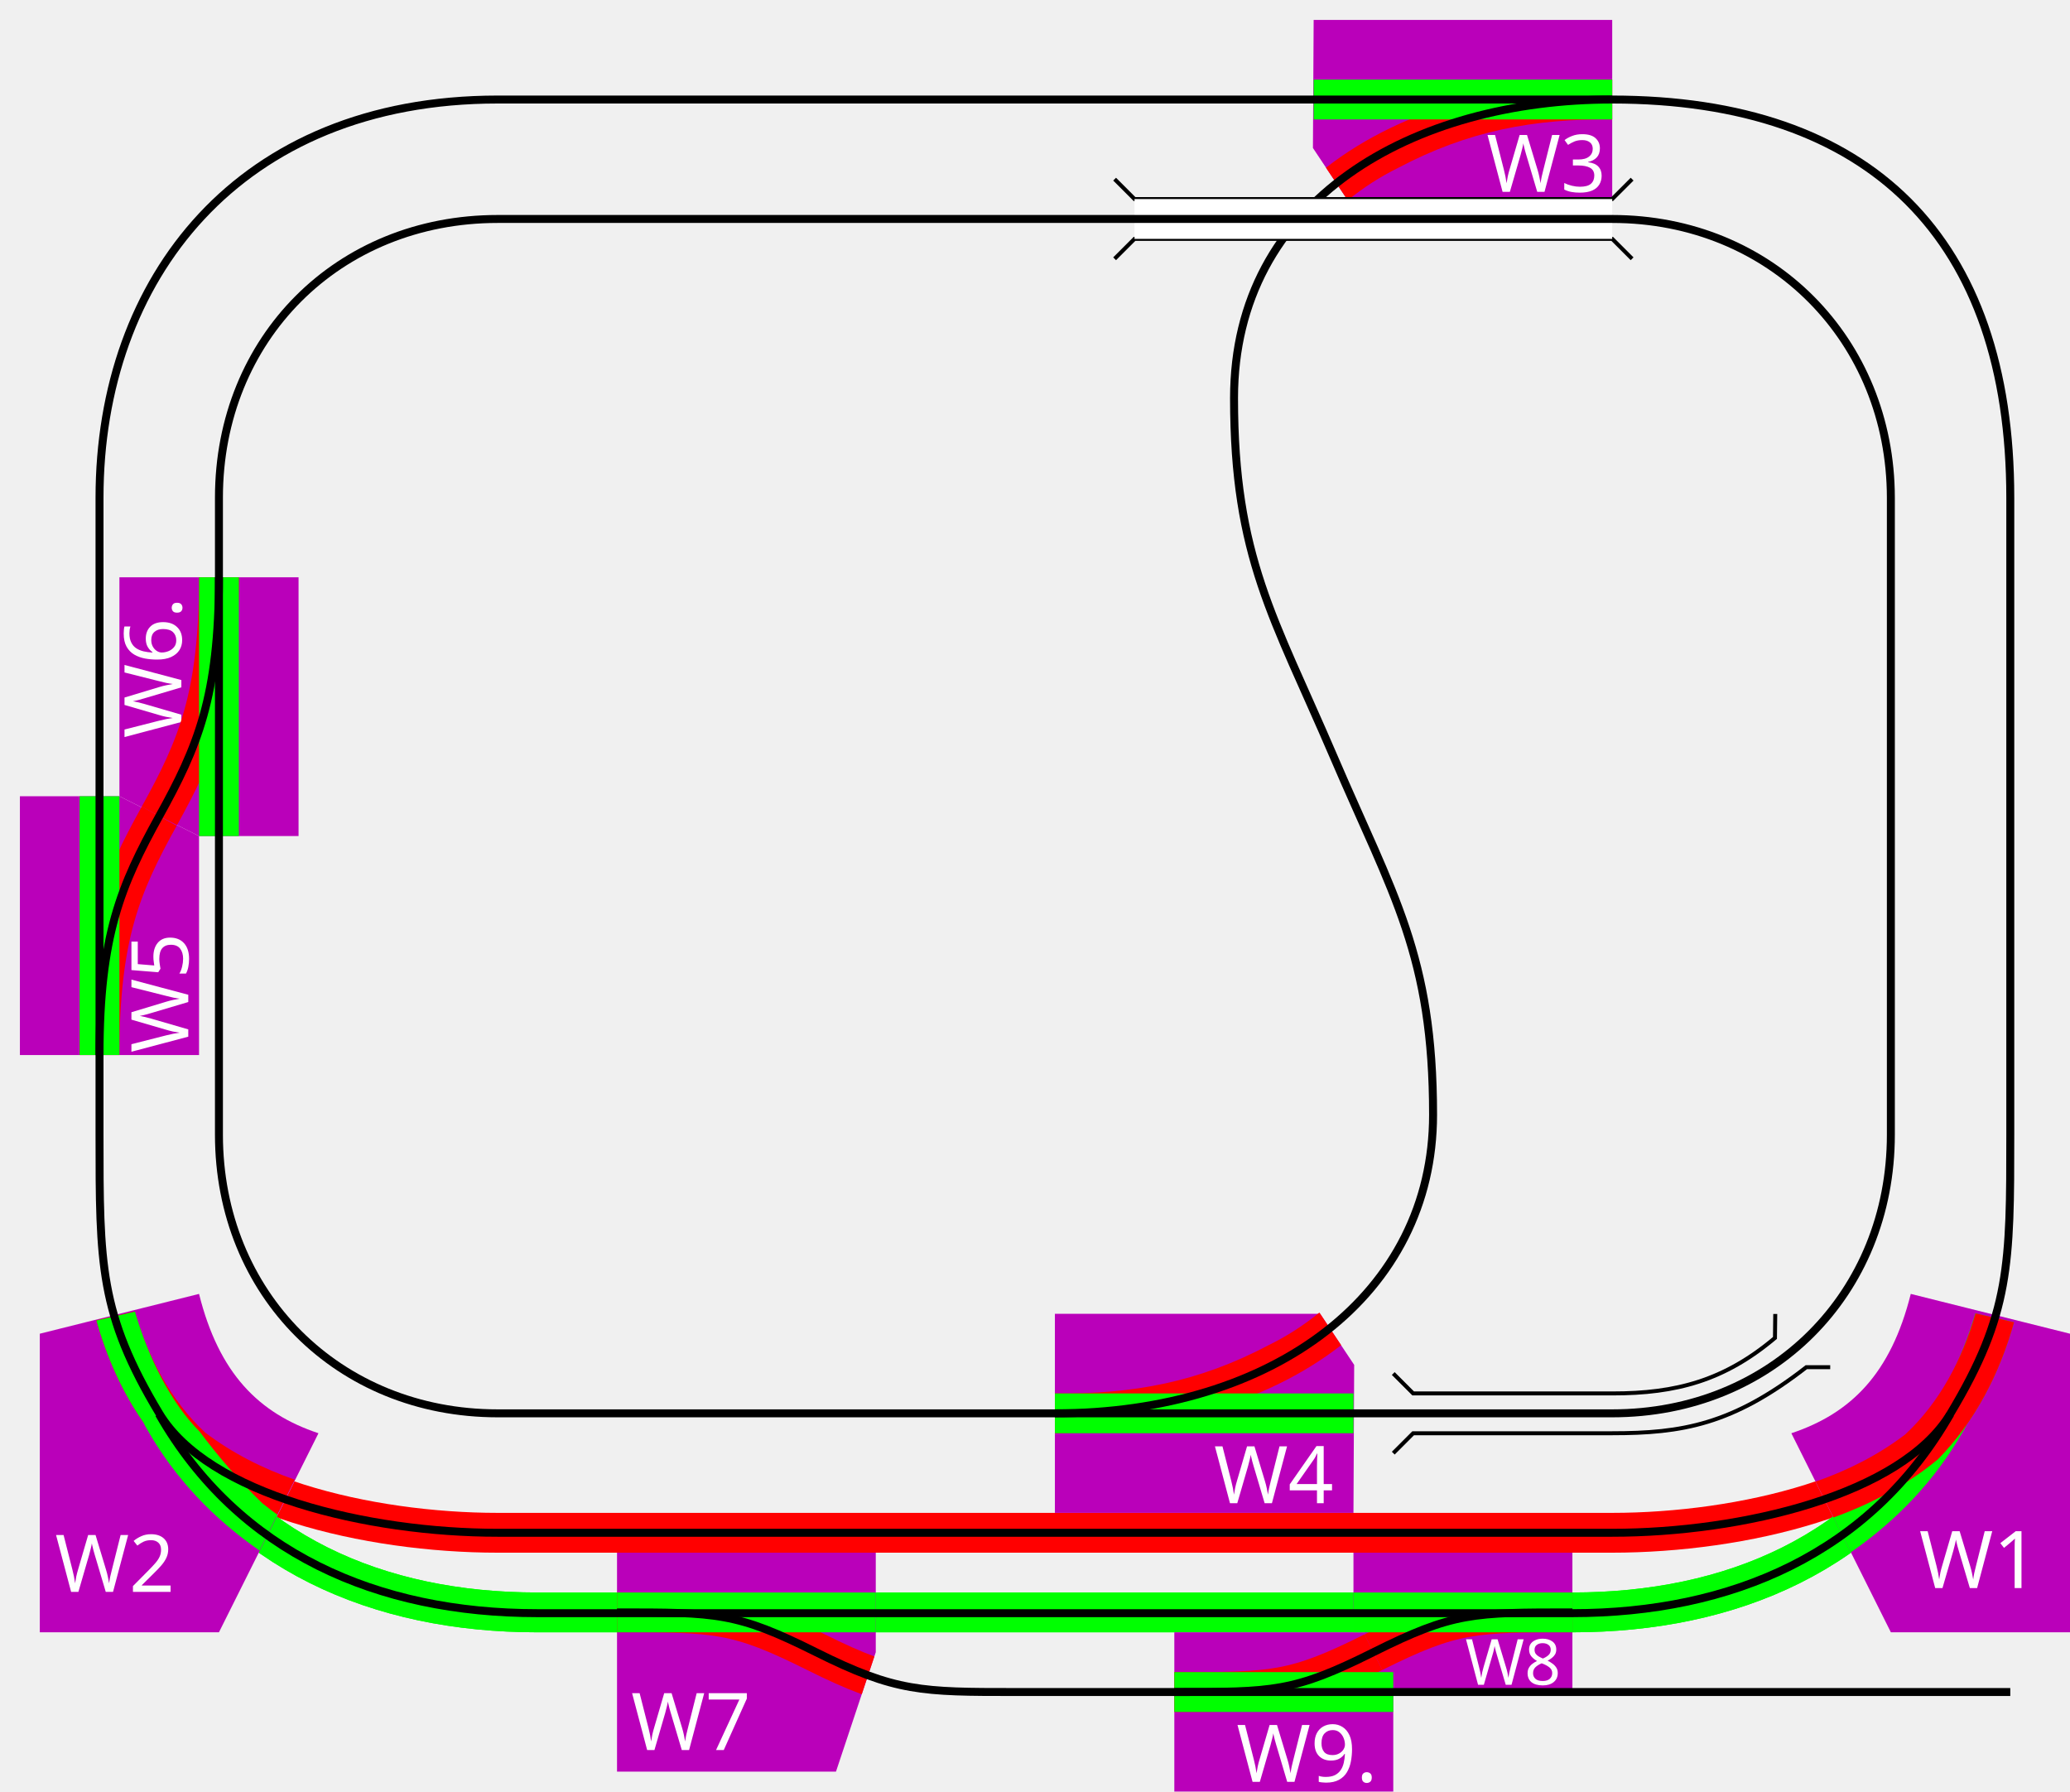
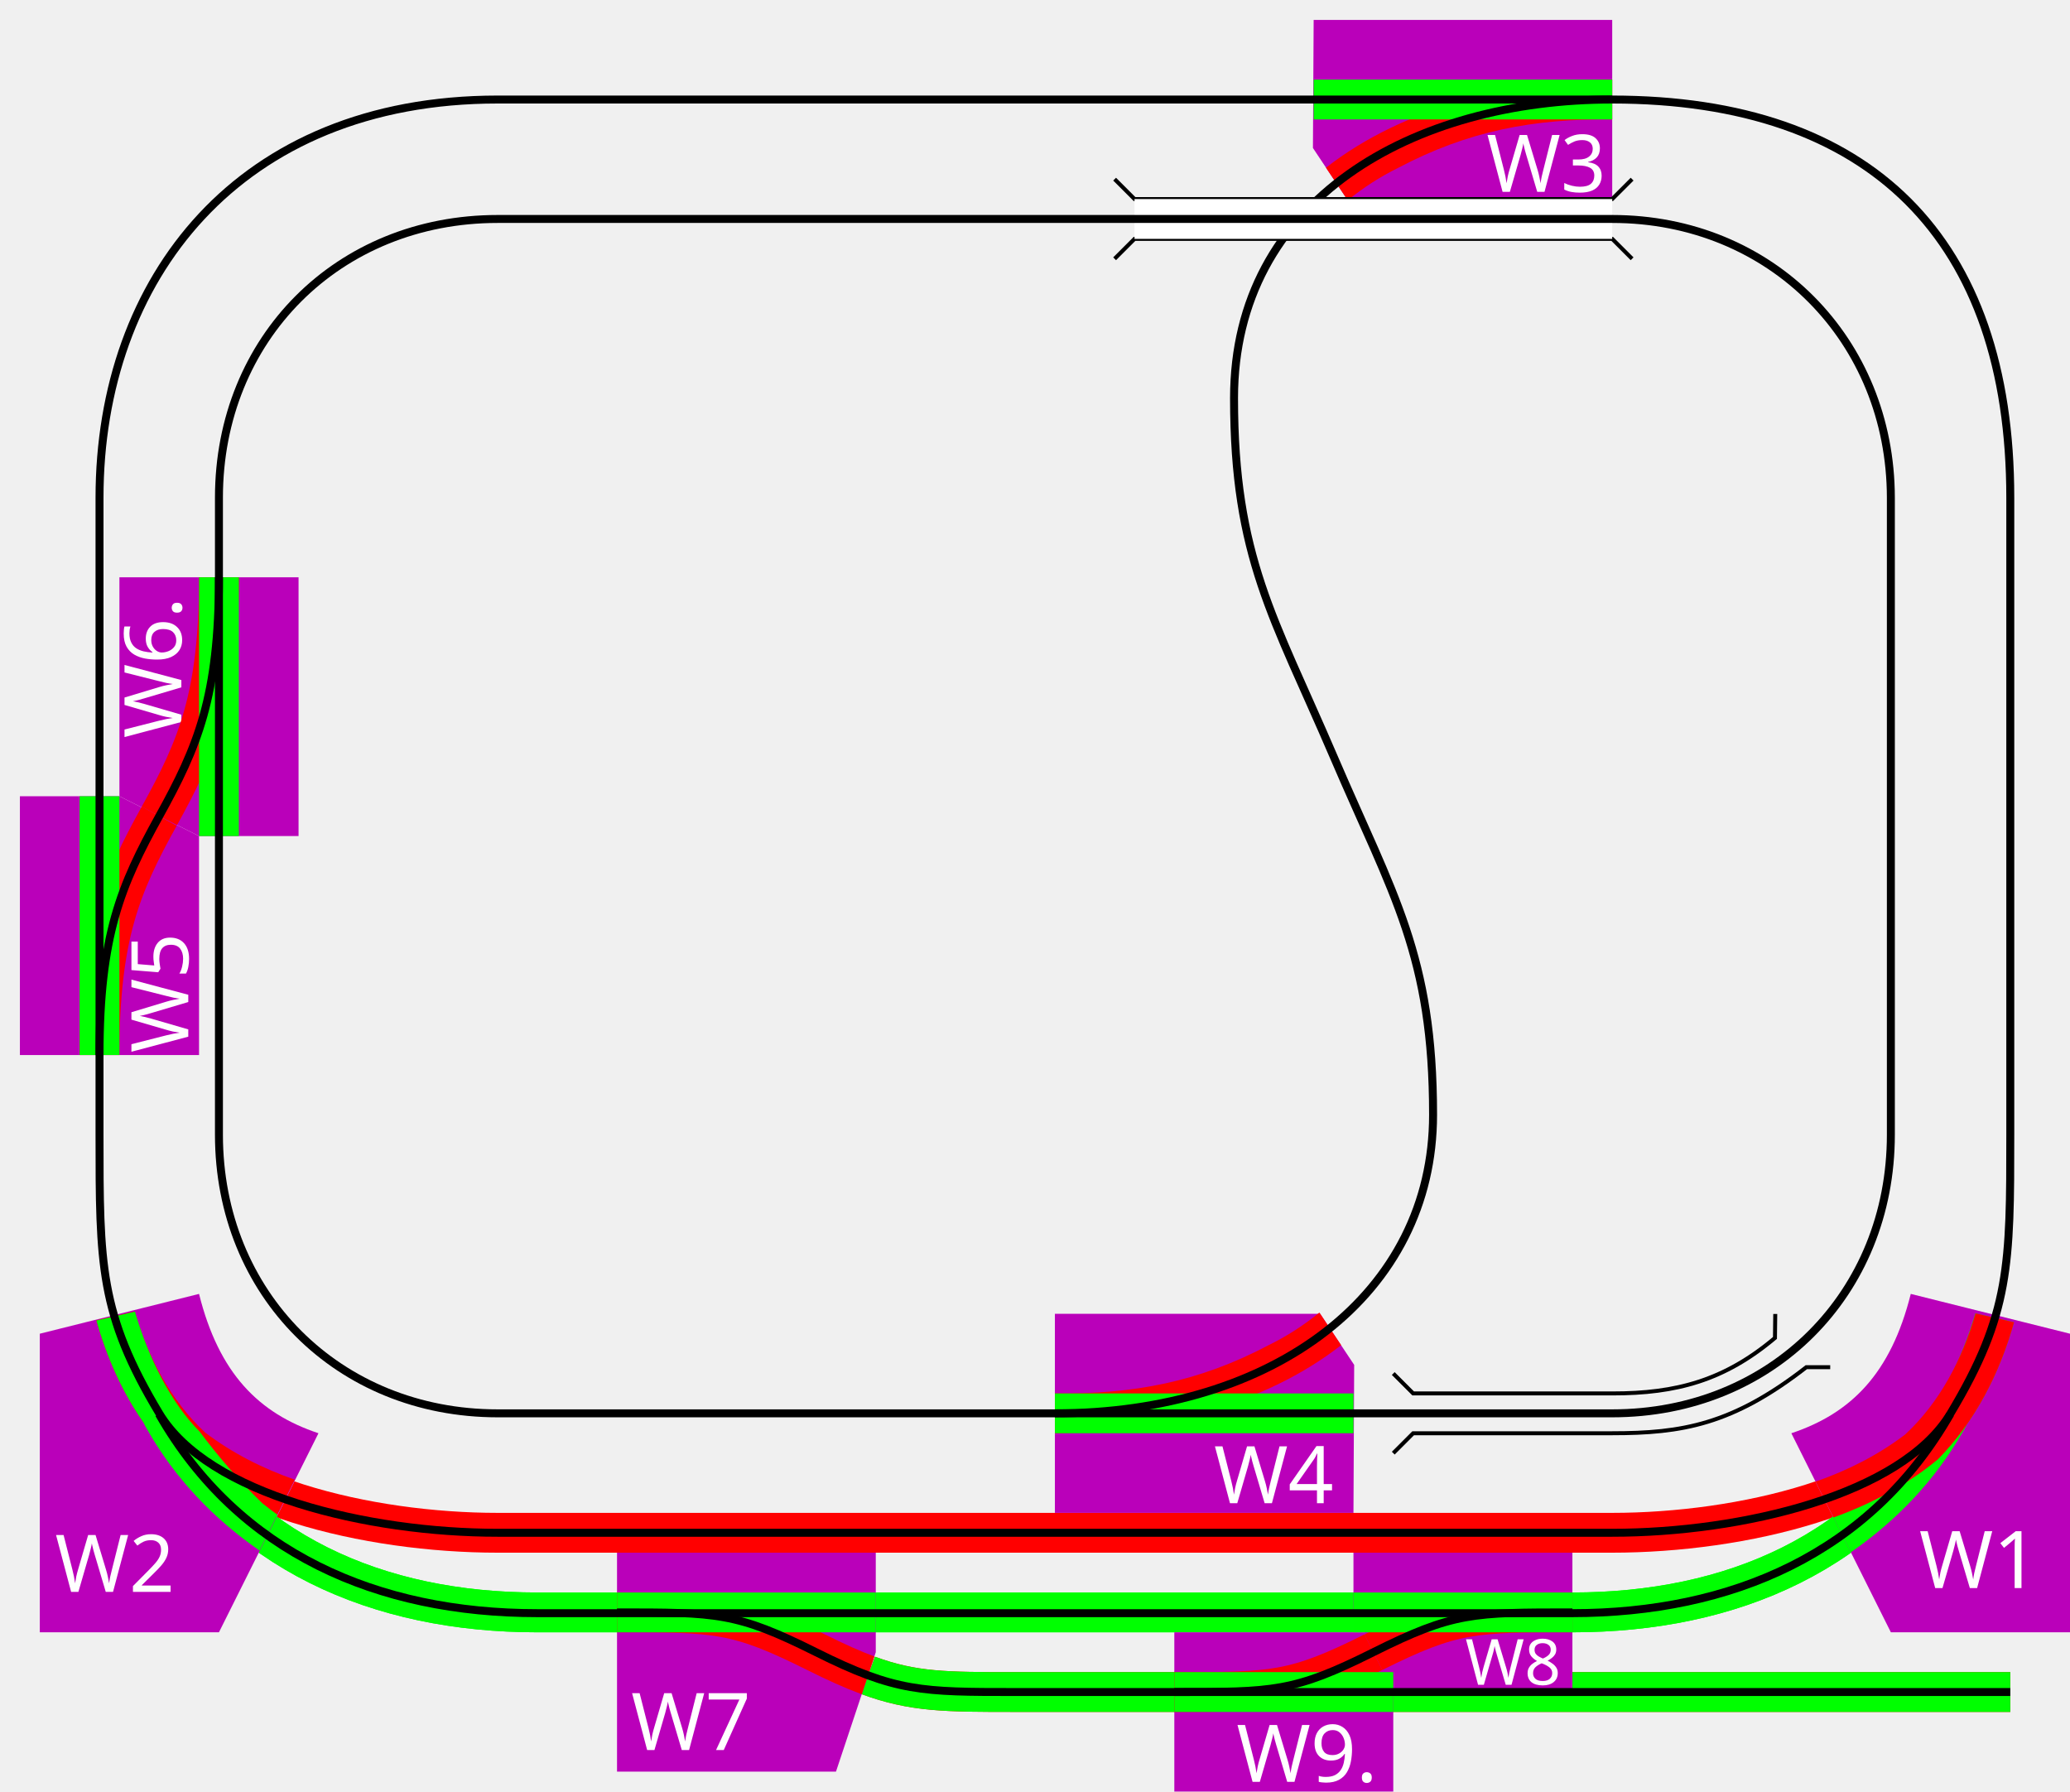
<svg xmlns="http://www.w3.org/2000/svg" width="520" height="450" id="svg2" version="1.1" enable-background="new">
  <defs id="defs4">
    <clipPath clipPathUnits="userSpaceOnUse" id="clipPath3838">
      <path style="fill:#ff00ff;fill-opacity:1;stroke:none" d="m 315,10 -10,30 0,20 65,0 0,-50 z" id="path3840" />
    </clipPath>
    <clipPath clipPathUnits="userSpaceOnUse" id="clipPath3907">
      <path style="fill:none;stroke:#000000;stroke-width:1px;stroke-linecap:butt;stroke-linejoin:miter;stroke-opacity:1" d="M 69.681,982.82 55,1012.362 l 0,10 420,0 0,-10 -25,-50 z" id="path3909" />
    </clipPath>
    <clipPath clipPathUnits="userSpaceOnUse" id="clipPath3922">
      <path id="path3924" d="m 80,962.362 -25,50 0,10 420,0 0,-10 -25,-50 z" style="fill:none;stroke:#000000;stroke-width:1px;stroke-linecap:butt;stroke-linejoin:miter;stroke-opacity:1;display:inline" />
    </clipPath>
  </defs>
+   <g id="layer_switch_11_1" style="display:inline">
+     <path id="path3858" d="m 505,1027.362 -250,0 c -17.454,8e-4 -25.58,4e-4 -36.935,-4.183" style="fill:none;stroke:#ff0000;stroke-width:10;stroke-linecap:butt;stroke-linejoin:miter;stroke-miterlimit:4;stroke-opacity:1;stroke-dasharray:none;display:inline" transform="translate(0,-602.3622)" />
+   </g>
+   <g id="layer_switch_11_0" style="display:inline">
+     <path transform="translate(0,-602.3622)" style="fill:none;stroke:#00ff00;stroke-width:10;stroke-linecap:butt;stroke-linejoin:miter;stroke-miterlimit:4;stroke-opacity:1;stroke-dasharray:none;display:inline" d="m 505,1027.362 -250,0 c -17.454,8e-4 -25.58,4e-4 -36.935,-4.183" id="path3079" />
+   </g>
  <g id="layer_switch_10_1" style="display:inline">
    <path transform="translate(0,-602.3622)" id="path3913" d="m 40,957.362 c 12.278,20.464 52.5,30 85,30 l 280,0 c 32.5,0 72.722,-9.536 85,-30" style="fill:none;stroke:#ff0000;stroke-width:10;stroke-linecap:butt;stroke-linejoin:miter;stroke-miterlimit:4;stroke-opacity:1;stroke-dasharray:none;display:inline" clip-path="url(#clipPath3922)" />
  </g>
  <g id="layer_switch_10_0" style="display:inline">
    <path transform="translate(0,-602.3622)" id="path3070" d="m 490,957.362 c -20,35 -55,50 -95,50 -70,0 -260,0 -260,0 -40,0 -75,-15 -95,-50" style="fill:none;stroke:#00ff01;stroke-width:10;stroke-linecap:butt;stroke-linejoin:miter;stroke-miterlimit:4;stroke-opacity:1;stroke-dasharray:none;display:inline" clip-path="url(#clipPath3907)" />
    <path clip-path="none" style="fill:none;stroke:#00ff01;stroke-width:10;stroke-linecap:butt;stroke-linejoin:miter;stroke-miterlimit:4;stroke-opacity:1;stroke-dasharray:none;display:inline" d="m 490,957.362 c -20,35 -55,50 -95,50 -70,0 -260,0 -260,0 -40,0 -75,-15 -95,-50" id="path3917" transform="translate(0,-602.3622)" />
  </g>
  <g id="layer_switch_9_link" style="display:inline">
    <path style="fill:#ba00ba;fill-opacity:1;stroke:none;display:inline" d="m 295,410 47.684,0 L 350,424.881 350,450 l -55,0 z" id="path3947-5" />
    <text id="text3955-8-0-4-9-2" y="447.561" x="310.637" style="font-size:20px;font-style:normal;font-weight:normal;line-height:125%;letter-spacing:0px;word-spacing:0px;fill:#ffffff;fill-opacity:1;stroke:none;display:inline;font-family:Sans" xml:space="preserve">
      <tspan style="font-weight:normal;fill:#ffffff;fill-opacity:1;-inkscape-font-specification:Sans" y="447.561" x="310.637" id="tspan3957-2-8-31-6-8">W9.</tspan>
    </text>
  </g>
  <g id="layer_switch_8_link" style="display:inline">
    <path style="fill:#ba00ba;fill-opacity:1;stroke:none" d="M 395,425 349.816,425 340,404.489 340,390 l 55,0 z" id="path3947" />
    <text id="text3955-8-0-4-9" y="423.183" x="368.082" style="font-size:20px;font-style:normal;font-weight:normal;line-height:125%;letter-spacing:0px;word-spacing:0px;fill:#ffffff;fill-opacity:1;stroke:none;display:inline;font-family:Sans" xml:space="preserve">
      <tspan style="font-size:16px;font-weight:normal;fill:#ffffff;fill-opacity:1;-inkscape-font-specification:Sans" y="423.183" x="368.082" id="tspan3957-2-8-31-6">W8</tspan>
    </text>
  </g>
  <g id="layer_switch_9_1" style="display:inline" pointer-events="none">
    <path style="fill:none;stroke:#ff0000;stroke-width:10;stroke-linecap:butt;stroke-linejoin:miter;stroke-miterlimit:4;stroke-opacity:1;stroke-dasharray:none;display:inline" d="m 295,425 c 25,10e-6 30,0 50,-10" id="path3848-5-7" />
  </g>
  <g id="layer_switch_9_0" style="display:inline" pointer-events="none">
    <rect style="fill:#00ff00;fill-opacity:1;stroke:none" id="rect3045-8-6" width="55" height="10" x="-350" y="-430" transform="scale(-1,-1)" />
  </g>
  <g id="layer_switch_8_1" style="display:inline" pointer-events="none">
    <path style="fill:none;stroke:#ff0000;stroke-width:10;stroke-linecap:butt;stroke-linejoin:miter;stroke-miterlimit:4;stroke-opacity:1;stroke-dasharray:none;display:inline" d="m 395,405 c -25,-10e-6 -30,0 -50,10" id="path3848-5" />
  </g>
  <g id="layer_switch_8_0" style="display:inline" pointer-events="none">
    <rect style="fill:#00ff00;fill-opacity:1;stroke:none" id="rect3045-8" width="55" height="10" x="-395" y="-410" transform="scale(-1,-1)" />
  </g>
  <g id="layer_switch_7_link">
    <path style="fill:#ba00ba;fill-opacity:1;stroke:none" d="m 220,390 -65,0 0,55 55,0 10,-30 0,-25" id="path3843" />
    <text id="text3955-8-0-4" y="439.58" x="158.555" style="font-size:20px;font-style:normal;font-weight:normal;line-height:125%;letter-spacing:0px;word-spacing:0px;fill:#ffffff;fill-opacity:1;stroke:none;display:inline;font-family:Sans" xml:space="preserve">
      <tspan style="font-weight:normal;fill:#ffffff;fill-opacity:1;-inkscape-font-specification:Sans" y="439.58" x="158.555" id="tspan3957-2-8-31">W7</tspan>
    </text>
  </g>
  <g id="layer_switch_7_1" pointer-events="none">
    <path style="fill:none;stroke:#ff0000;stroke-width:10;stroke-linecap:butt;stroke-linejoin:miter;stroke-miterlimit:4;stroke-opacity:1;stroke-dasharray:none;display:inline" d="m 270,30 c 23.338,0 30,0 50,10 20,10 24.862,10 50,10" id="path3014-5" clip-path="url(#clipPath3838)" transform="matrix(-1,0,0,-1,525,455)" />
  </g>
  <g id="layer_switch_7_0" pointer-events="none">
    <rect style="fill:#00ff00;fill-opacity:1;stroke:none" id="rect3045" width="65" height="10" x="-220" y="-410" transform="scale(-1,-1)" />
  </g>
  <g id="layer_switch_6_link">
    <path style="fill:#ba00ba;fill-opacity:1;stroke:none" d="m 75,210 -25,0 -20,-10 0,-55 45,0" id="path4021-0" />
    <text id="text3955-8-0-1-8" y="45.561" x="-185.363" style="font-size:20px;font-style:normal;font-weight:normal;line-height:125%;letter-spacing:0px;word-spacing:0px;fill:#ffffff;fill-opacity:1;stroke:none;display:inline;font-family:Sans" xml:space="preserve" transform="matrix(0,-1,1,0,0,0)">
      <tspan style="font-weight:normal;fill:#ffffff;fill-opacity:1;-inkscape-font-specification:Sans" y="45.561" x="-185.363" id="tspan3957-2-8-3-5">W6.</tspan>
    </text>
  </g>
  <g id="layer_switch_6_1" style="display:inline" pointer-events="none">
    <path style="fill:none;stroke:#ff0000;stroke-width:10;stroke-linecap:butt;stroke-linejoin:miter;stroke-miterlimit:4;stroke-opacity:1;stroke-dasharray:none;display:inline" d="m 40,205 c 9.628,-17.394 15,-30 15,-60" id="path3012-7-0" />
  </g>
  <g id="layer_switch_6_0" style="display:inline" pointer-events="none">
    <rect style="fill:#00ff00;fill-opacity:1;stroke:none" id="rect3966-2" width="10" height="65" x="-60" y="-210" transform="scale(-1,-1)" />
  </g>
  <g id="layer_switch_5_link">
    <path style="fill:#ba00ba;fill-opacity:1;stroke:none" d="m 5,200 25,0 20,10 0,55 -45,0" id="path4021" />
    <text id="text3955-8-0-1" y="47.297" x="-264.406" style="font-size:20px;font-style:normal;font-weight:normal;line-height:125%;letter-spacing:0px;word-spacing:0px;fill:#ffffff;fill-opacity:1;stroke:none;display:inline;font-family:Sans" xml:space="preserve" transform="matrix(0,-1,1,0,0,0)">
      <tspan style="font-weight:normal;fill:#ffffff;fill-opacity:1;-inkscape-font-specification:Sans" y="47.297" x="-264.406" id="tspan3957-2-8-3">W5</tspan>
    </text>
  </g>
  <g id="layer_switch_5_1" style="display:inline" pointer-events="none">
    <path style="fill:none;stroke:#ff0000;stroke-width:10;stroke-linecap:butt;stroke-linejoin:miter;stroke-miterlimit:4;stroke-opacity:1;stroke-dasharray:none;display:inline" d="m 25,265 c 0,-30 5.372,-42.606 15,-60" id="path3012-7" />
  </g>
  <g id="layer_switch_5_0" pointer-events="none">
    <rect style="fill:#00ff00;fill-opacity:1;stroke:none" id="rect3966" width="10" height="65" x="-30" y="-265" transform="scale(-1,-1)" />
  </g>
  <g id="layer_switch_4_link">
    <path style="fill:#ba00ba;fill-opacity:1;stroke:none;display:inline" d="m 265,330 0,50 75,0 0.181,-37.17 -8.535,-12.83 z" id="path3818-6" />
    <text id="text3955-8-0" y="377.58" x="304.969" style="font-size:20px;font-style:normal;font-weight:normal;line-height:125%;letter-spacing:0px;word-spacing:0px;fill:#ffffff;fill-opacity:1;stroke:none;display:inline;font-family:Sans" xml:space="preserve">
      <tspan style="font-weight:normal;fill:#ffffff;fill-opacity:1;-inkscape-font-specification:Sans" y="377.58" x="304.969" id="tspan3957-2-8">W4</tspan>
    </text>
  </g>
  <g id="layer_switch_4_1" pointer-events="none">
    <path style="font-size:medium;font-style:normal;font-variant:normal;font-weight:normal;font-stretch:normal;text-indent:0;text-align:start;text-decoration:none;line-height:normal;letter-spacing:normal;word-spacing:normal;text-transform:none;direction:ltr;block-progression:tb;writing-mode:lr-tb;text-anchor:start;baseline-shift:baseline;color:#000000;fill:#ff0000;fill-opacity:1;stroke:none;stroke-width:2;marker:none;visibility:visible;display:inline;overflow:visible;enable-background:accumulate;font-family:Sans;-inkscape-font-specification:Sans" d="m 331.438,329.688 c -3.881,3.167 -8.127,5.913 -12.625,8.125 C 301.168,347.134 284.821,350.216 265,350 l 0,10 c 24.873,-0.414 52.013,-6.604 71.906,-22.125 l -5.469,-8.188 z" id="path3846-7-5" />
  </g>
  <g id="layer_switch_4_0" pointer-events="none" style="display:inline">
    <rect style="fill:#00ff00;fill-opacity:1;stroke:none;display:inline" id="rect3013-1" width="75" height="10" x="-340" y="-360" transform="scale(-1,-1)" />
  </g>
  <g id="layer_switch_3_link">
    <path style="fill:#ba00ba;fill-opacity:1;stroke:none;display:inline" d="m 405,50 0,-45 -75,0 -0.181,32.17 8.535,12.83 z" id="path3818" />
    <text id="text3955-8" y="48.19" x="373.447" style="font-size:20px;font-style:normal;font-weight:normal;line-height:125%;letter-spacing:0px;word-spacing:0px;fill:#ffffff;fill-opacity:1;stroke:none;display:inline;font-family:Sans" xml:space="preserve">
      <tspan style="font-weight:normal;fill:#ffffff;fill-opacity:1;-inkscape-font-specification:Sans" y="48.19" x="373.447" id="tspan3957-2">W3</tspan>
    </text>
  </g>
  <g id="layer_switch_3_1" style="display:inline" pointer-events="none">
    <path style="font-size:medium;font-style:normal;font-variant:normal;font-weight:normal;font-stretch:normal;text-indent:0;text-align:start;text-decoration:none;line-height:normal;letter-spacing:normal;word-spacing:normal;text-transform:none;direction:ltr;block-progression:tb;writing-mode:lr-tb;text-anchor:start;baseline-shift:baseline;color:#000000;fill:#ff0000;fill-opacity:1;stroke:none;stroke-width:2;marker:none;visibility:visible;display:inline;overflow:visible;enable-background:accumulate;font-family:Sans;-inkscape-font-specification:Sans" d="m 338.562,50.312 c 3.881,-3.167 8.127,-5.913 12.625,-8.125 C 368.832,32.866 385.179,29.784 405,30 l 0,-10 c -24.873,0.414 -52.013,6.604 -71.906,22.125 l 5.469,8.188 z" id="path3846-7" />
  </g>
  <g id="layer_switch_3_0" style="display:inline" pointer-events="none">
    <rect style="fill:#00ff00;fill-opacity:1;stroke:none" id="rect3013" width="75" height="10" x="-405" y="-30" transform="scale(-1,-1)" />
  </g>
  <g style="display:inline" id="layer_switch_2_link">
    <path id="path3953" d="m 50,325 -40,10 0,75 45,0 25,-50 C 65,355 55,345 50,325 z" style="fill:#ba00ba;fill-opacity:1;stroke:none" />
    <text id="text3955" y="399.844" x="13.848" style="font-size:20px;font-style:normal;font-weight:normal;line-height:125%;letter-spacing:0px;word-spacing:0px;fill:#ffffff;fill-opacity:1;stroke:none;font-family:Sans" xml:space="preserve">
      <tspan style="font-weight:normal;fill:#ffffff;fill-opacity:1;-inkscape-font-specification:Sans" y="399.844" x="13.848" id="tspan3957">W2</tspan>
    </text>
  </g>
  <g style="display:inline" id="layer_switch_2_1" pointer-events="none">
    <path id="path3965" d="M 69.537,380.663 C 60.058,377.233 51.114,372.538 43.255,366.007 33.952,356.526 27.782,344.46 24.193,331.632 l 9.656,-2.219 c 3.312,11.445 8.987,22.317 17.688,30.406 6.882,5.233 14.499,9.037 22.5,11.844 l -4.5,9 z" style="font-size:medium;font-style:normal;font-variant:normal;font-weight:normal;font-stretch:normal;text-indent:0;text-align:start;text-decoration:none;line-height:normal;letter-spacing:normal;word-spacing:normal;text-transform:none;direction:ltr;block-progression:tb;writing-mode:lr-tb;text-anchor:start;baseline-shift:baseline;color:#000000;fill:#ff0001;fill-opacity:1;stroke:none;stroke-width:2;marker:none;visibility:visible;display:inline;overflow:visible;enable-background:accumulate;font-family:Sans;-inkscape-font-specification:Sans" />
  </g>
  <g style="display:inline" id="layer_switch_2_0" pointer-events="none">
    <path id="path3961" d="m 65.181,389.458 c -11.402,-7.886 -21.174,-18.037 -28.188,-30.375 -0.314,-0.476 -0.631,-1.092 -0.938,-1.75 -5.406,-7.725 -9.275,-16.493 -11.844,-25.656 l 9.688,-2.219 c 3.448,11.804 9.157,23.032 16.219,30.094 4.688,6.25 9.921,12.389 15.656,17.906 0.043,0.041 0.082,0.084 0.125,0.125 1.235,0.991 2.495,1.951 3.781,2.875 l -4.5,9 z" style="font-size:medium;font-style:normal;font-variant:normal;font-weight:normal;font-stretch:normal;text-indent:0;text-align:start;text-decoration:none;line-height:normal;letter-spacing:normal;word-spacing:normal;text-transform:none;direction:ltr;block-progression:tb;writing-mode:lr-tb;text-anchor:start;baseline-shift:baseline;color:#000000;fill:#00ff01;fill-opacity:1;stroke:none;stroke-width:2;marker:none;visibility:visible;display:inline;overflow:visible;enable-background:accumulate;font-family:Sans;-inkscape-font-specification:Sans" />
  </g>
  <g id="layer_switch_1_link" style="display:inline">
    <path style="fill:#ba00ba;fill-opacity:1;stroke:none" d="m 480,325 40,10 0,75 -45,0 -25,-50 c 15,-5 25,-15 30,-35 z" id="path3945" />
    <text xml:space="preserve" style="font-size:20px;font-style:normal;font-weight:normal;line-height:125%;letter-spacing:0px;word-spacing:0px;fill:#ffffff;fill-opacity:1;stroke:none;font-family:Sans" x="482.121" y="398.888" id="text3947">
      <tspan id="tspan3949" x="482.121" y="398.888" style="font-weight:normal;fill:#ffffff;fill-opacity:1;-inkscape-font-specification:Sans">W1</tspan>
    </text>
  </g>
  <g id="layer_switch_1_0" style="display:inline" pointer-events="none">
    <path style="font-size:medium;font-style:normal;font-variant:normal;font-weight:normal;font-stretch:normal;text-indent:0;text-align:start;text-decoration:none;line-height:normal;letter-spacing:normal;word-spacing:normal;text-transform:none;direction:ltr;block-progression:tb;writing-mode:lr-tb;text-anchor:start;baseline-shift:baseline;color:#000000;fill:#00ff01;fill-opacity:1;stroke:none;stroke-width:2;marker:none;visibility:visible;display:inline;overflow:visible;enable-background:accumulate;font-family:Sans;-inkscape-font-specification:Sans" d="m 464.938,389.906 c 11.402,-7.886 21.174,-18.037 28.188,-30.375 0.314,-0.476 0.631,-1.092 0.938,-1.75 5.406,-7.725 9.275,-16.493 11.844,-25.656 l -9.688,-2.219 C 492.771,341.71 487.061,352.939 480,360 c -4.688,6.25 -9.921,12.389 -15.656,17.906 -0.043,0.041 -0.082,0.084 -0.125,0.125 -1.235,0.991 -2.495,1.951 -3.781,2.875 l 4.5,9 z" id="path2987-97" />
  </g>
  <g id="layer_switch_1_1" style="display:inline" pointer-events="none">
    <path style="font-size:medium;font-style:normal;font-variant:normal;font-weight:normal;font-stretch:normal;text-indent:0;text-align:start;text-decoration:none;line-height:normal;letter-spacing:normal;word-spacing:normal;text-transform:none;direction:ltr;block-progression:tb;writing-mode:lr-tb;text-anchor:start;baseline-shift:baseline;color:#000000;fill:#ff0001;fill-opacity:1;stroke:none;stroke-width:2;marker:none;visibility:visible;display:inline;overflow:visible;enable-background:accumulate;font-family:Sans;-inkscape-font-specification:Sans" d="m 460.594,381.156 c 9.478,-3.43 18.423,-8.125 26.281,-14.656 9.304,-9.481 15.473,-21.547 19.062,-34.375 l -9.656,-2.219 c -3.312,11.445 -8.987,22.317 -17.688,30.406 -6.882,5.233 -14.499,9.037 -22.5,11.844 l 4.5,9 z" id="path2987-97-1" />
  </g>
  <g id="layer_bridges" style="display:inline" transform="translate(0,-602.3622)">
    <path style="fill:none;stroke:#000000;stroke-width:1px;stroke-linecap:butt;stroke-linejoin:miter;stroke-opacity:1" d="m 410,667.362 -5,-5 -120,0 -5,5" id="path3016" />
    <path style="fill:none;stroke:#000000;stroke-width:1px;stroke-linecap:butt;stroke-linejoin:miter;stroke-opacity:1" d="m 410,647.362 -5,5 -120,0 -5,-5" id="path3018" />
    <path style="fill:none;stroke:#000000;stroke-width:1px;stroke-linecap:butt;stroke-linejoin:miter;stroke-opacity:1" d="m 350,947.362 5,5 50,0 c 16.182,0.025 28.231,-3.29 40.884,-13.939 l 0.073,-6.021" id="path3810" />
    <path style="fill:none;stroke:#000000;stroke-width:1px;stroke-linecap:butt;stroke-linejoin:miter;stroke-opacity:1" d="m 350,967.362 5,-5 50,0 c 17.475,0 30.177,-2.121 48.763,-16.591 l 6,0" id="path3816" />
  </g>
  <g id="layer_basetrack" transform="translate(0,-602.3622)" style="display:inline" pointer-events="none">
    <path style="fill:none;stroke:#000000;stroke-width:2;stroke-linecap:butt;stroke-linejoin:miter;stroke-miterlimit:4;stroke-opacity:1;stroke-dasharray:none" d="m 405,627.362 c -50,0 -95,25 -95,75 0,40 10,55 25,90 15,35 25,50 25,90 0,45 -40,75 -95,75" id="path3846" />
    <rect style="fill:#ffffff;fill-opacity:1;stroke:none;display:inline" id="rect3818" width="120" height="10" x="-405" y="-662.362" transform="scale(-1,-1)" />
    <path style="fill:none;stroke:#000000;stroke-width:2;stroke-linecap:butt;stroke-linejoin:miter;stroke-miterlimit:4;stroke-opacity:1;stroke-dasharray:none" d="m 405,627.362 -280,0 c -65,0 -100,45 -100,100 l 0,160 c 0,32.5 0,45 15,70 12.278,20.464 52.5,30 85,30 l 280,0 c 32.5,0 72.722,-9.536 85,-30 15,-25 15,-37.5 15,-70 l 0,-160 c 0,-65 -35,-100 -100,-100 z" id="path2987" />
    <path style="fill:none;stroke:#000000;stroke-width:2;stroke-linecap:butt;stroke-linejoin:miter;stroke-miterlimit:4;stroke-opacity:1;stroke-dasharray:none" d="m 475,727.362 0,160 c 0,40 -30,70 -70,70 l -280,0 c -40,0 -70,-30 -70,-70 l 0,-160 c 0,-40 30,-70 70,-70 l 280,0 c 40,0 69.943,30.475 70,70 z" id="path2991" />
    <path style="fill:none;stroke:#000000;stroke-width:2;stroke-linecap:butt;stroke-linejoin:miter;stroke-miterlimit:4;stroke-opacity:1;stroke-dasharray:none" d="m 25,867.362 c 0,-30 5.372,-42.606 15,-60 9.628,-17.394 15,-30 15,-60" id="path3012" />
    <path style="fill:none;stroke:#000000;stroke-width:2;stroke-linecap:butt;stroke-linejoin:miter;stroke-miterlimit:4;stroke-opacity:1;stroke-dasharray:none" d="m 505,1027.362 -250,0 c -23.338,10e-4 -30,0 -50,-10 -20,-10 -24.862,-10 -50,-10" id="path3014" />
    <path style="fill:none;stroke:#000000;stroke-width:2;stroke-linecap:butt;stroke-linejoin:miter;stroke-miterlimit:4;stroke-opacity:1;stroke-dasharray:none" d="m 395,1007.362 c -25,0 -30,0 -50,10 -20,10 -25,10 -50,10" id="path3848" />
    <path id="path3078" d="m 489.93,957.556 c -20,35 -55,50 -95,50 -70,0 -260,0 -260,0 -40,0 -75,-15 -95,-50" style="fill:none;stroke:#000000;stroke-width:2;stroke-linecap:butt;stroke-linejoin:miter;stroke-miterlimit:4;stroke-opacity:1;stroke-dasharray:none;display:inline" clip-path="none" />
  </g>
</svg>
